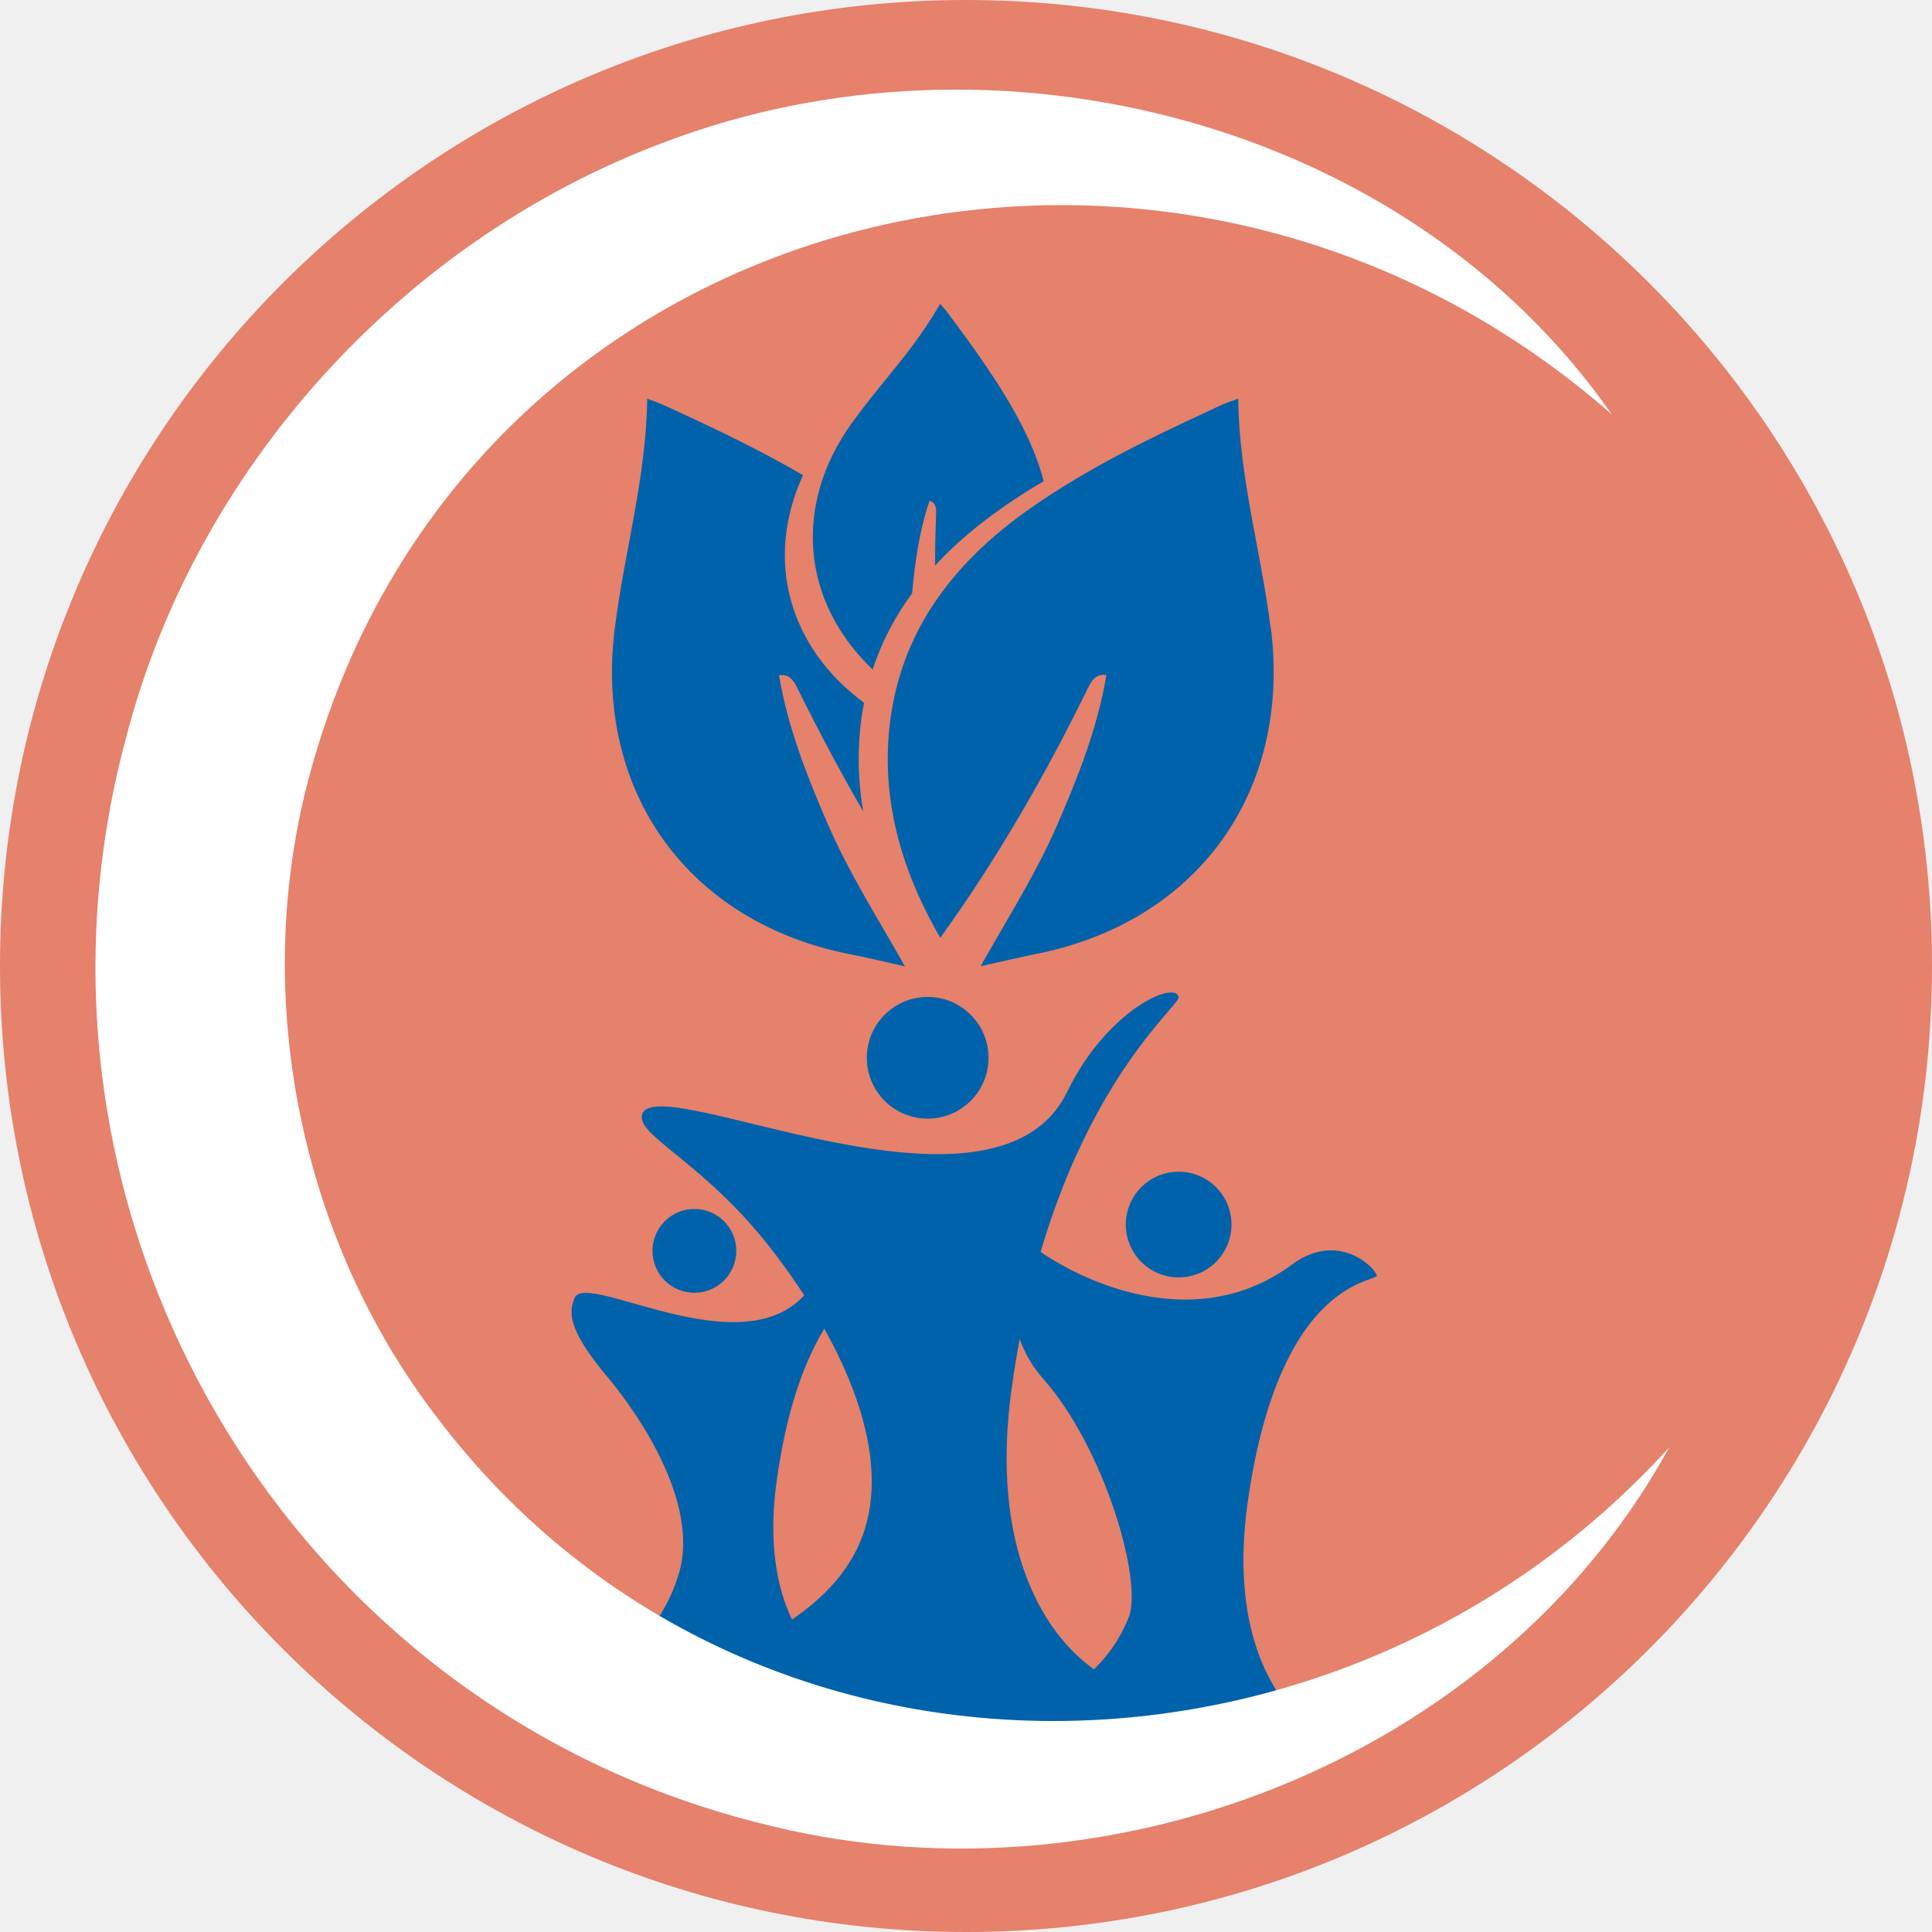
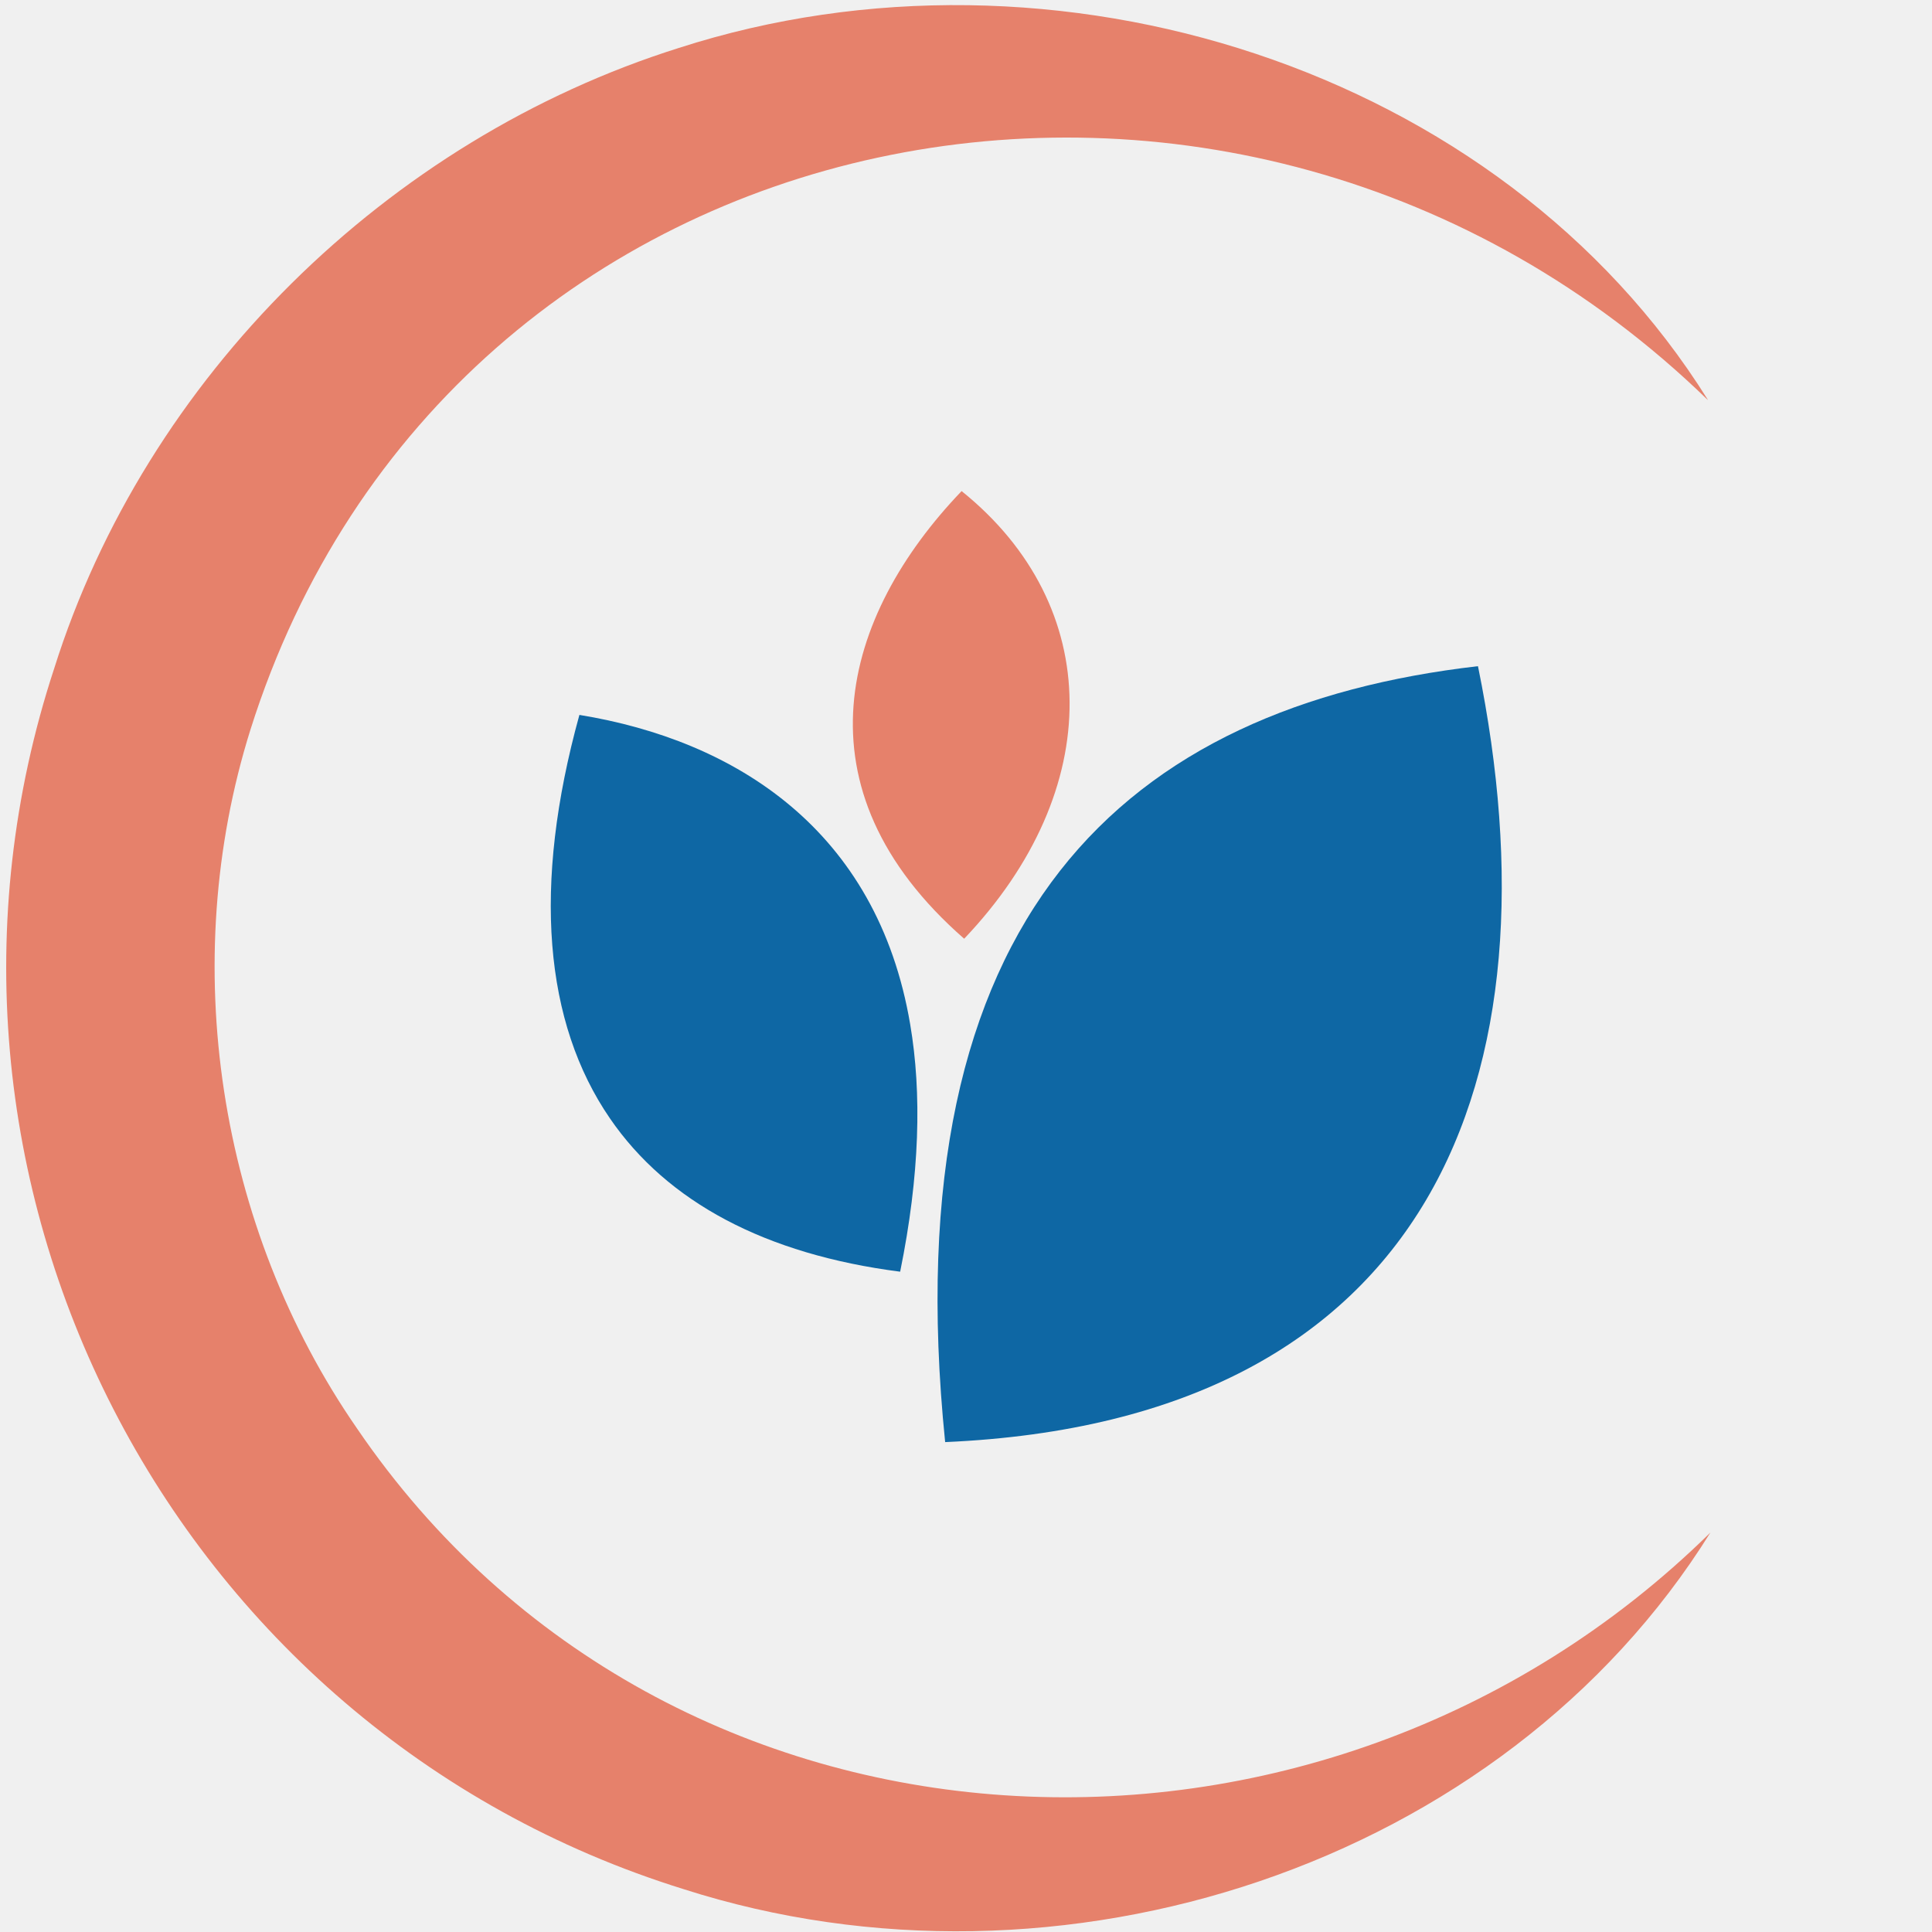
- <svg xmlns="http://www.w3.org/2000/svg" id="Capa_2" data-name="Capa 2" viewBox="0 0 91.76 91.76">
-   <defs>
-     <style>
+ <svg xmlns="http://www.w3.org/2000/svg" id="Capa_2" data-name="Capa 2" viewBox="0 0 96.41 96.41" version="1.1">
+   <defs id="defs1">
+     <style id="style1">
      .cls-1 {
        fill: #0062aa;
      }

-       .cls-1, .cls-2, .cls-3 {
+       .cls-1, .cls-2 {
        stroke-width: 0px;
      }

-       .cls-2 {
-         fill: #fff;
+       .cls-3 {
+         fill: none;
+         stroke: #333;
+         stroke-miterlimit: 10;
      }

-       .cls-3 {
+       .cls-2 {
        fill: #e6816b;
      }
    </style>
  </defs>
-   <g id="Capa_1-2" data-name="Capa 1">
-     <circle class="cls-3" cx="45.88" cy="45.88" r="45.88" />
-     <g>
-       <g>
-         <g>
-           <path class="cls-1" d="m27.29,61.65c.54-1.39,8.6,3.75,11.36-.73.73-1.19,2.27-1.83,2.51-1.34.76,1.59-3.02,1.72-4.27,10.74-.71,5.08,1.04,7.91,2.77,9.03.63.41,1.25.48,1.74.49,4.7.11,10.74,1.24,10.74,1.26,0,.04-16.76-2.3-24.44-.73,0,0-.57.22-.68-.11-.23-.68,3.81-.92,5.21-5.48,1.18-3.83-2.81-8.71-3.37-9.37-2-2.38-1.81-3.14-1.57-3.77Z" />
-           <path class="cls-1" d="m30.51,52.9c.81-2.08,16.74,6.04,20.18-1.05,1.87-3.86,5.1-5.3,5.29-4.5.11.45-6.05,5.07-7.93,18.58-1.06,7.61,1.56,11.84,4.14,13.51.94.61,1.88.72,2.6.74,7.04.16,8.51,3.03,8.48,3.03-4.44.16-21.8-.76-33.24-.57,0,0-1.34-2.19-2.68-2.19-1.07,0,11.63-1,13.73-7.84,1.76-5.74-4.2-13.03-5.05-14.03-2.99-3.56-5.88-4.74-5.52-5.68Z" />
-           <path class="cls-1" d="m48.93,59.09c1.31,1.09,7.33,4.74,12.45.96,1.97-1.46,3.69-.15,4.01.51.18.37-4.62-.05-6.14,10.86-.85,6.14,1.26,9.56,3.34,10.91.76.49-.78.97-.54,1.03,1.02.28-8.06-1.61-17.35.29,0,0,.13-.54,0-.93-.28-.82,6.77-.55,8.91-5.91.68-1.71-1.15-8.04-4.07-11.33-2.49-2.81-1.23-6.91-.61-6.4Z" />
-           <circle class="cls-1" cx="32.98" cy="59.41" r="1.99" />
-           <circle class="cls-1" cx="55.98" cy="58.16" r="2.51" />
-           <circle class="cls-1" cx="44.06" cy="50.24" r="2.89" />
-         </g>
-         <g>
-           <path class="cls-1" d="m40.81,35.17c.04-.62.11-1.22.23-1.79-3.62-2.67-4.72-6.85-2.9-10.81-2.14-1.25-4.38-2.31-6.64-3.34-.22-.1-.46-.18-.76-.29-.05,3.77-1.09,7.29-1.54,10.9-.98,7.8,3.52,13.99,11.21,15.49.83.16,1.65.36,2.57.57-1.25-2.23-2.61-4.35-3.62-6.66-1.01-2.32-1.94-4.66-2.36-7.17.47-.06.67.21.85.57.99,2,2.03,3.97,3.15,5.9-.19-1.09-.26-2.21-.19-3.36Z" />
-           <path class="cls-1" d="m41.44,31.82c.43-1.33,1.07-2.54,1.88-3.64.14-1.49.34-2.97.83-4.4.28.11.32.32.31.58-.03.83-.05,1.67-.05,2.5.93-1.01,2.02-1.93,3.23-2.77.63-.44,1.27-.85,1.93-1.24-.22-.84-.55-1.67-.96-2.49-1-1.98-2.3-3.76-3.62-5.53-.09-.13-.21-.24-.34-.4-.39.69-.83,1.34-1.29,1.96-.95,1.27-2.01,2.45-2.92,3.73-2.8,3.91-2.35,8.5,1.03,11.7Z" />
-           <path class="cls-1" d="m60.35,29.83c-.45-3.61-1.5-7.13-1.54-10.9-.3.12-.54.19-.76.29-.2.09-.4.18-.6.28-2.91,1.34-5.8,2.75-8.44,4.59-3.88,2.7-6.51,6.2-6.82,11.08-.18,2.92.54,5.64,1.87,8.27.19.37.39.74.6,1.1.04-.06.08-.11.12-.17.29-.4.57-.81.85-1.21,1.76-2.57,3.32-5.22,4.75-7.93.45-.86.89-1.73,1.32-2.6.18-.36.38-.63.85-.57-.42,2.51-1.35,4.85-2.36,7.17-.95,2.18-2.22,4.2-3.41,6.3-.07.12-.14.24-.2.36.91-.2,1.74-.4,2.57-.57,7.69-1.5,12.19-7.68,11.21-15.49Z" />
-         </g>
-       </g>
-       <path class="cls-2" d="m76.55,19.68C55.33,1.07,21.68,9.52,14.57,37.32c-2.6,10.25-.26,21.62,6.2,30.02,14.42,19.03,42.62,18.89,58.51,1.4-8.18,14.92-26.93,22.16-43.39,17.8C13.37,80.79-.04,57.48,5.97,35.11c3.28-12.82,13.12-23.66,25.47-28.31,15.83-6.08,35.4-1.06,45.11,12.88h0Z" />
+   <g id="Capa_1-2" data-name="Capa 1" transform="matrix(1.157365,0,0,1.150785,-10.3857,-7.173297)">
+     <g id="g5">
+       <path class="cls-2" d="M 82.6,23.57 C 62.4,3.85 28.35,10.51 19.77,37.88 c -3.15,10.1 -1.41,21.57 4.6,30.3 13.39,19.77 41.55,21.13 58.35,4.51 C 73.76,87.15 54.65,93.38 38.44,88.15 16.27,81.22 4.12,57.23 11.31,35.22 15.26,22.6 25.67,12.29 38.25,8.31 54.39,3.08 73.65,9.14 82.61,23.57 v 0 z" id="path1" />
+       <g id="g4" />
+     </g>
+     <rect class="cls-3" x="0.5" y="0.5" width="95.41" height="95.41" id="rect5" />
+   </g>
+   <g id="Capa_1-2-7" data-name="Capa 1" transform="matrix(0.2503357,0,0,0.2776237,27.48347,24.50629)">
+     <g id="g3">
+       <path class="cls-1" d="M 69.65,140.31 C 42.79,137.2 23.24,127.79 11.81,112.77 -1.3,95.57 -3.73,71.03 5.71,40.23 c 30.95,4.55 59.36,20.56 65.94,55.62 2.33,12.34 1.93,27.06 -2,44.46 z" id="path1-5" style="fill:#0e67a4;stroke-width:0px" />
+       <path class="cls-1" d="M 184.83,31.47 C 114.97,38.73 67.9,75.84 78.62,170.94 175.92,167.11 201.55,105.26 184.83,31.47 Z" id="path2" style="fill:#0e67a4;stroke-width:0px" />
+       <path class="cls-2" d="M 82.41,80.46 C 110.66,53.69 110.37,20.65 81.9,0 58.07,22.42 48.12,53.43 82.41,80.46 Z" id="path3" style="fill:#e6816b;stroke-width:0px" />
    </g>
  </g>
</svg>
